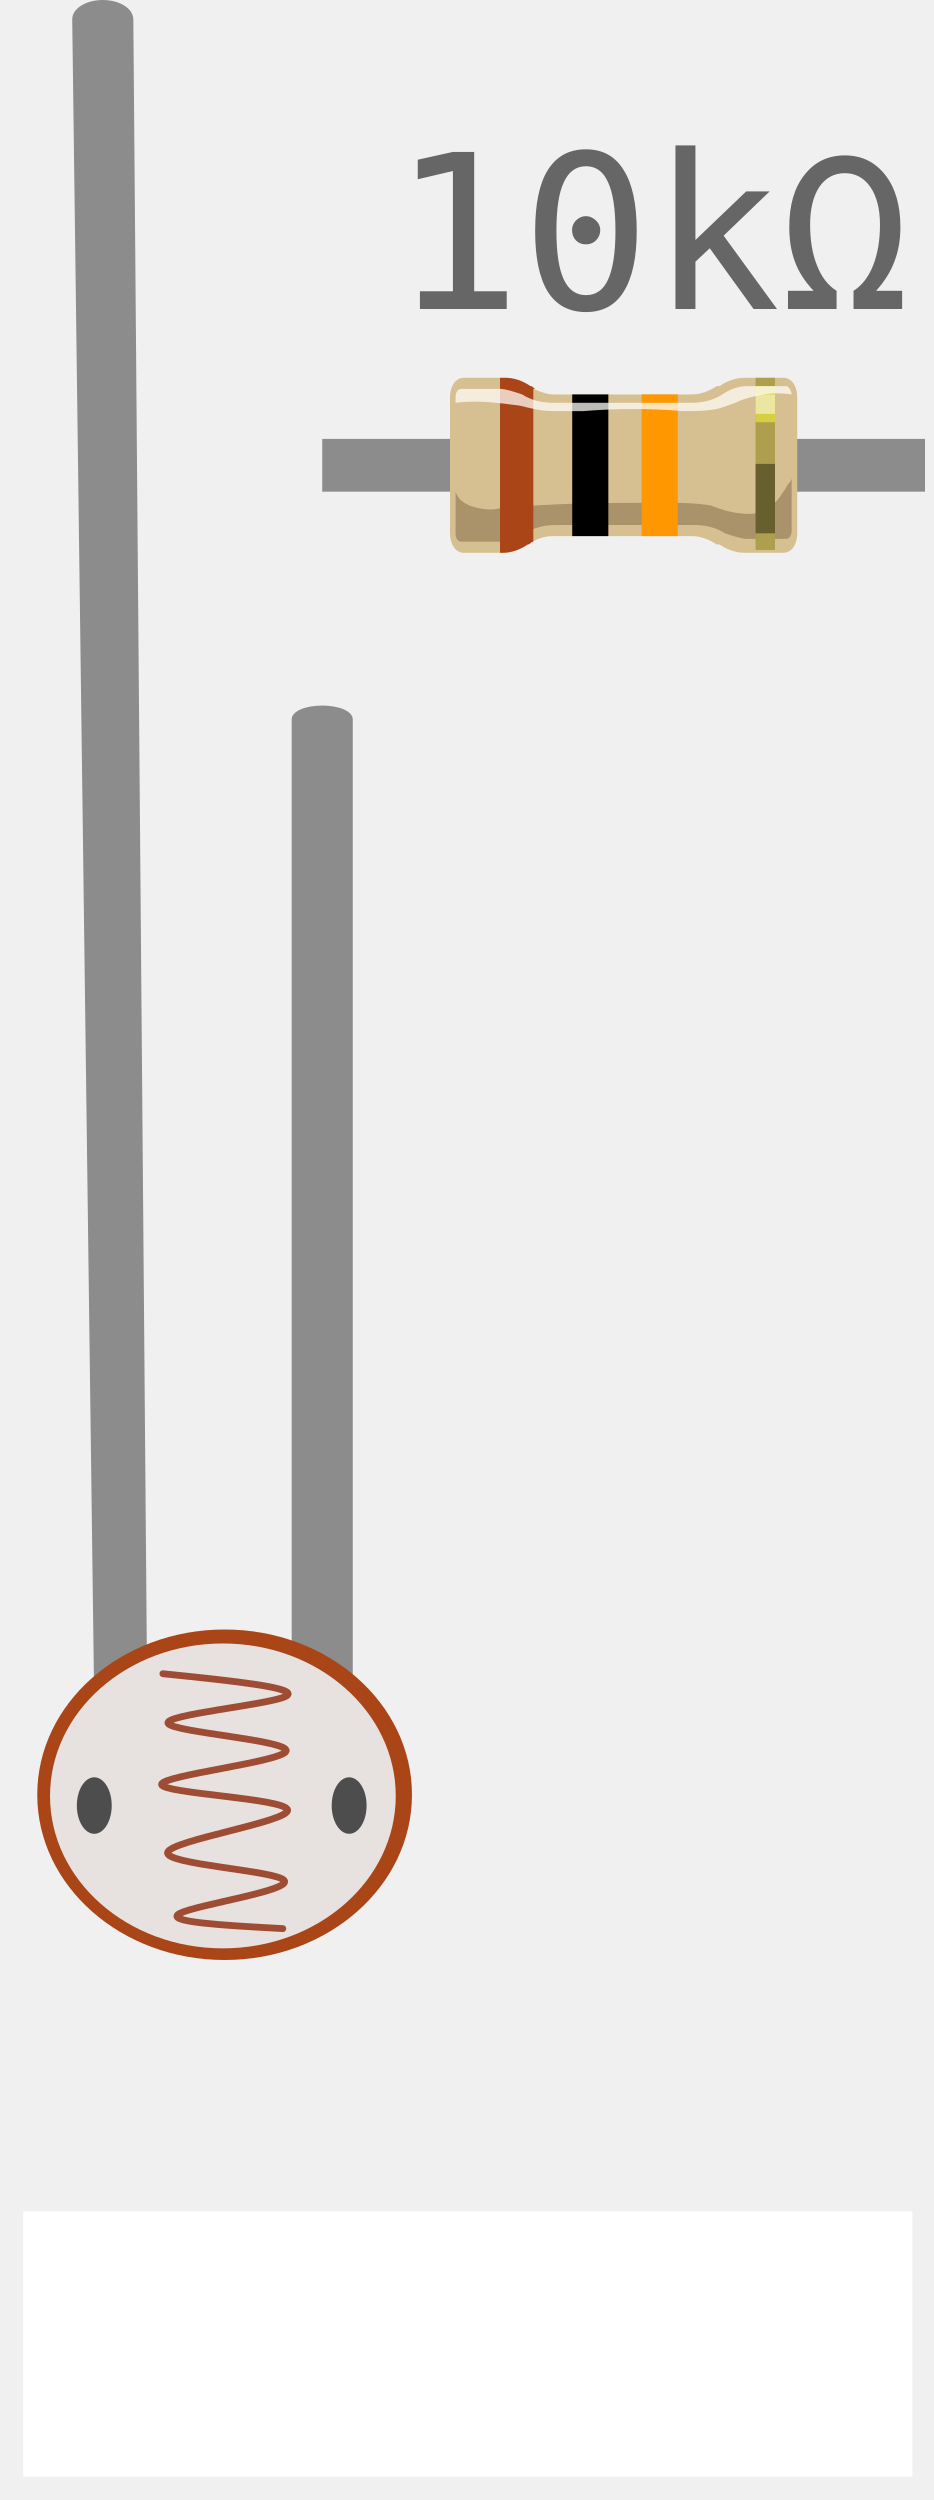
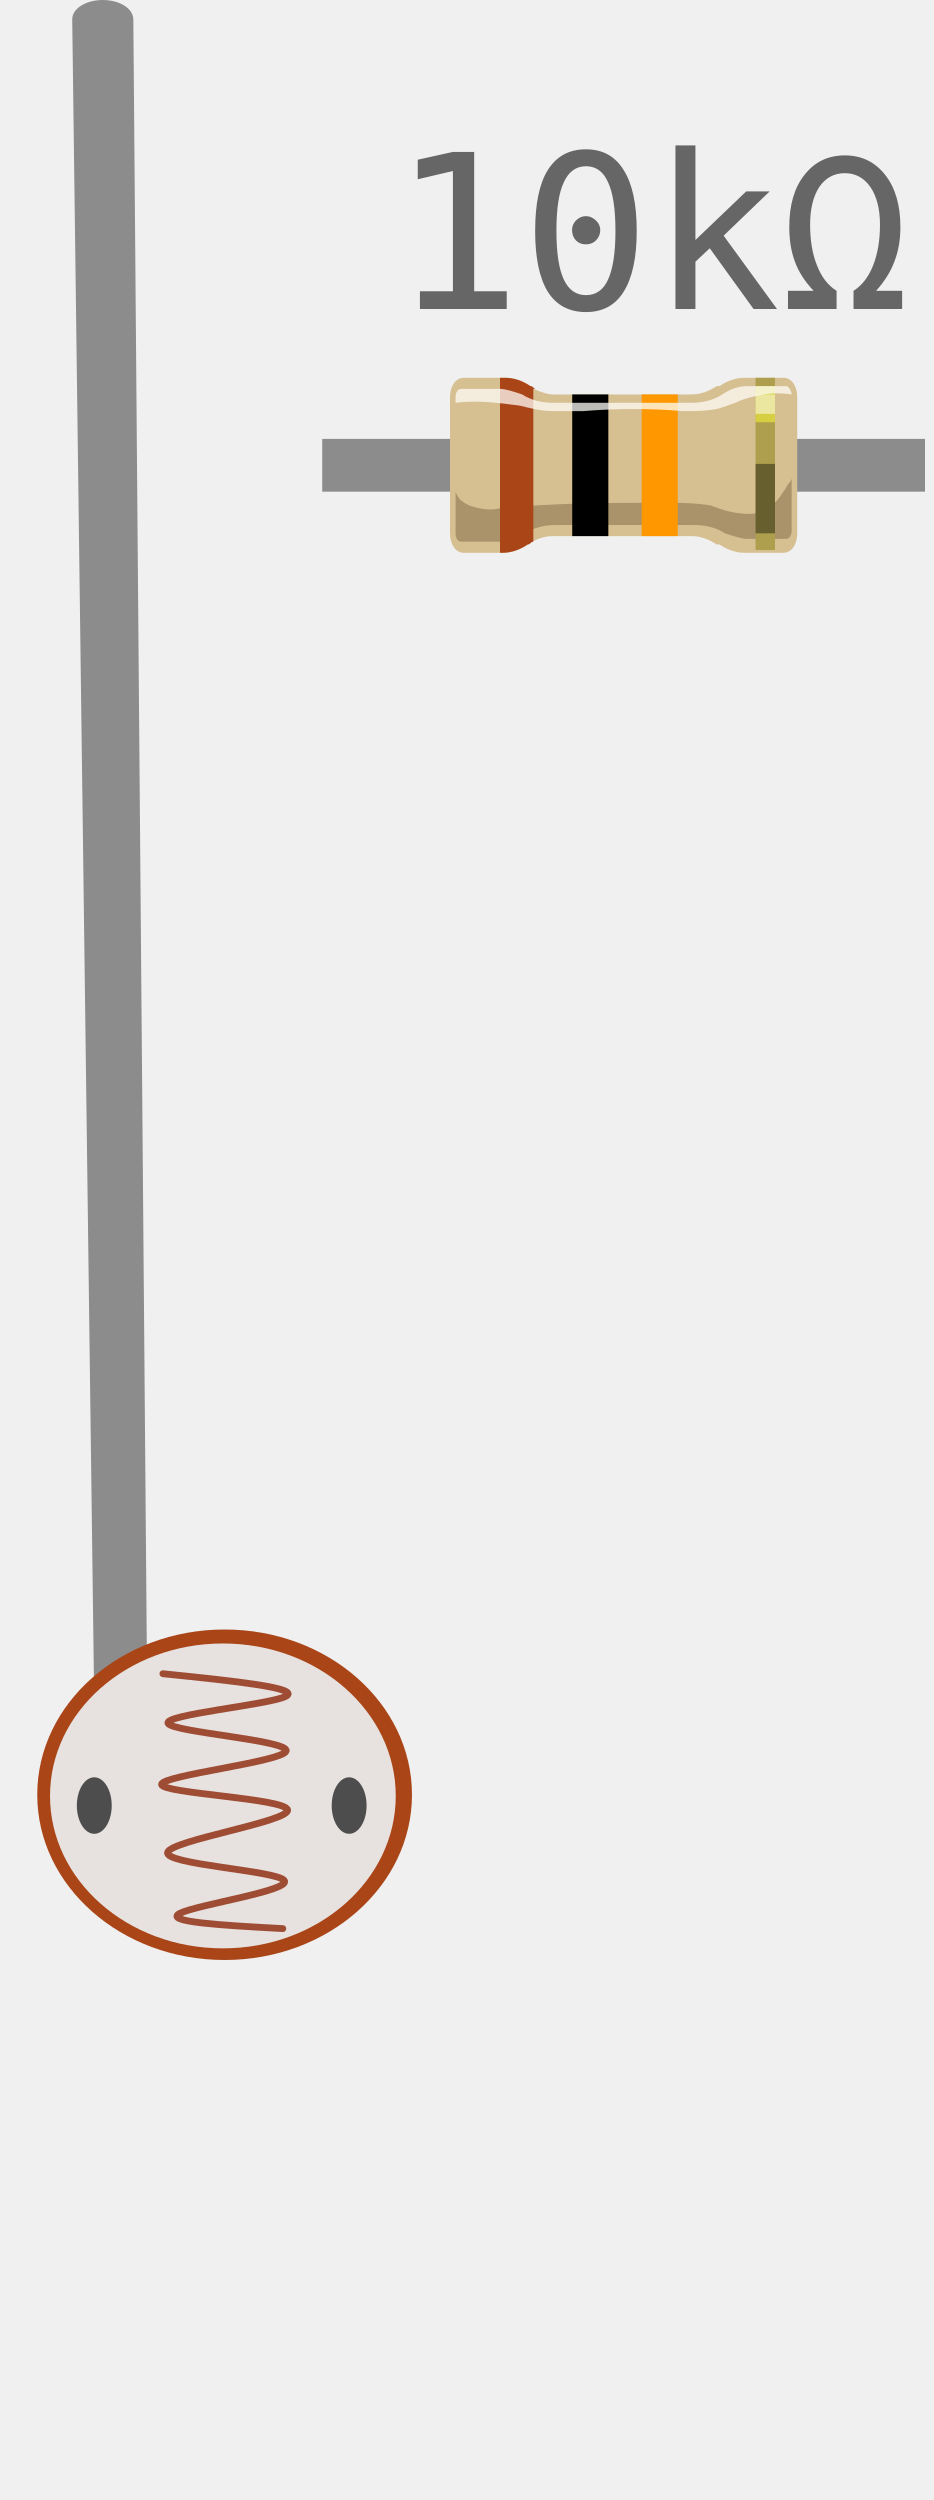
<svg xmlns="http://www.w3.org/2000/svg" version="1.1" id="Layer_1" x="0px" y="0px" viewBox="0 0 33.6 90" xml:space="preserve" width="33.6" height="90">
  <defs id="defs71" />
-   <rect y="79.61" x="0.838" height="9.552" width="32.009" id="rect4526" style="fill:#ffffff;fill-opacity:1;stroke:none;stroke-width:3.939;stroke-linecap:round;stroke-linejoin:round;stroke-miterlimit:4;stroke-dasharray:none;stroke-opacity:1" />
-   <path id="path9" d="m 12.7,60.5 1.2,1.4 h -1 l -2.4,-1.4 v -34.6 c 0,-0.3 0.5,-0.5 1.1,-0.5 v 0 c 0.6,0 1.1,0.2 1.1,0.5 z" style="fill:#8c8c8c" class="st1" />
  <path id="path11" d="M 3.4,61.9 H 5.306 L 4.8,0.7 C 4.797,0.3 4.3,2e-6 3.7,2e-6 v 0 0 c -0.6,0 -1.1,0.3 -1.1,0.7 v 0 z" style="fill:#8c8c8c" class="st1" />
  <text id="text4514" y="11.125" x="14.103" style="font-style:normal;font-variant:normal;font-weight:normal;font-stretch:normal;font-size:7.744px;line-height:1.25;font-family:consolas;-inkscape-font-specification:consolas;letter-spacing:0px;word-spacing:0px;fill:#666666;fill-opacity:1;stroke:none;stroke-width:0.968" xml:space="preserve">
    <tspan style="fill:#666666;stroke-width:0.968" y="11.125" x="14.103" id="tspan4512">10kΩ</tspan>
  </text>
-   <text id="text4524" y="88.48" x="1.868" style="font-style:normal;font-variant:normal;font-weight:normal;font-stretch:normal;font-size:32.793px;line-height:1.25;font-family:consolas;-inkscape-font-specification:consolas;letter-spacing:0px;word-spacing:0px;fill:#000000;fill-opacity:1;stroke:none;stroke-width:0.82" xml:space="preserve">
-     <tspan style="font-size:10.931px;stroke-width:0.82" y="116.934" x="1.868" id="tspan4522" />
+   <text xml:space="preserve" style="font-style:normal;font-variant:normal;font-weight:normal;font-stretch:normal;font-size:32.793px;line-height:1.25;font-family:consolas;-inkscape-font-specification:consolas;letter-spacing:0px;word-spacing:0px;fill:#000000;fill-opacity:1;stroke:none;stroke-width:0.82" x="1.868" y="77.58" id="text4524">
+     <tspan id="tspan4522" x="1.868" y="106.034" style="font-size:10.931px;stroke-width:0.82" />
  </text>
  <rect id="rect41" height="1.9" width="21.7" style="fill:#8c8c8c" class="st1" y="15.8" x="11.6" />
  <rect x="12" y="15.8" class="st10" style="fill:none" width="3.2" height="1.9" id="rect45" />
  <path class="st11" style="fill:#d6bf90" d="m 19,13.9 c -0.3,-0.2 -0.6,-0.3 -0.9,-0.3 h -1.4 c -0.3,0 -0.5,0.3 -0.5,0.7 v 4.9 c 0,0.4 0.2,0.7 0.5,0.7 h 1.4 c 0.3,0 0.6,-0.1 0.9,-0.3 v 0 c 0.3,-0.2 0.6,-0.3 0.9,-0.3 h 5 c 0.3,0 0.6,0.1 0.9,0.3 h 0.1 c 0.3,0.2 0.6,0.3 0.9,0.3 h 1.4 c 0.3,0 0.5,-0.3 0.5,-0.7 v -4.9 c 0,-0.4 -0.2,-0.7 -0.5,-0.7 h -1.4 c -0.3,0 -0.6,0.1 -0.9,0.3 h -0.1 c -0.3,0.2 -0.6,0.3 -0.9,0.3 h -5 c -0.2,0 -0.5,-0.1 -0.9,-0.3 z" id="path47" />
  <path class="st12" style="fill:#aa936b" d="m 28.4,17.4 c -0.1,0.1 -0.1,0.2 -0.2,0.3 -0.3,0.5 -0.7,0.8 -1.2,0.8 -0.5,0 -0.9,-0.1 -1.4,-0.3 -0.6,-0.1 -1.1,-0.1 -1.7,-0.1 -2,0 -3.9,0 -5.9,0.2 -0.4,0.1 -0.8,0 -1.1,-0.1 -0.2,-0.1 -0.4,-0.2 -0.5,-0.5 v 1.5 c 0,0.2 0.1,0.3 0.2,0.3 H 18 c 0.3,0 0.6,-0.1 0.9,-0.3 0.3,-0.2 0.7,-0.3 1.1,-0.3 h 5 c 0.4,0 0.8,0.1 1.1,0.3 0.3,0.1 0.6,0.2 0.8,0.2 h 1.4 c 0.1,0 0.2,-0.1 0.2,-0.3 v -1.9 c 0,0.1 -0.1,0.2 -0.1,0.2 z" id="path49" />
  <g id="g51" transform="translate(0,-1.099998)">
    <rect x="27.2" y="14.7" class="st13" style="fill:#ad9f4e" width="0.7" height="6.2" id="rect53" />
    <rect x="27.2" y="17.8" class="st14" style="opacity:0.4" width="0.7" height="2.5" id="rect55" />
    <rect x="27.2" y="15" class="st15" style="opacity:0.5;fill:#ffff33" width="0.7" height="1.3" id="rect57" />
    <rect x="27.2" y="15.3" class="st16" style="opacity:0.5;fill:#ffffff" width="0.7" height="0.7" id="rect59" />
  </g>
  <rect x="23.1" y="14.2" class="st17" style="fill:#ff9700;fill-opacity:1" width="1.3" height="5.1" id="rect61" />
  <rect x="20.6" y="14.2" class="st18" style="fill:#000000;fill-opacity:1" width="1.3" height="5.1" id="rect63" />
  <path class="st18" style="fill:#aa4518;fill-opacity:1" d="m 19.3,14 c -0.1,0 -0.1,-0.1 -0.2,-0.1 v 0 c -0.3,-0.2 -0.6,-0.3 -0.9,-0.3 H 18 v 6.3 h 0.1 c 0.3,0 0.6,-0.1 0.9,-0.3 v 0 c 0.1,0 0.1,-0.1 0.2,-0.1 v -5.5 z" id="path65" />
  <path class="st19" style="opacity:0.74;fill:#fffdfa" d="m 18.7,14.6 c 0.4,0.1 0.8,0.2 1.2,0.2 0.4,0 0.7,0 1.1,0 1.2,-0.1 2.4,-0.1 3.6,0 0.4,0 0.9,0 1.3,-0.1 0.3,-0.1 0.6,-0.2 0.8,-0.3 0.6,-0.2 1.2,-0.3 1.8,-0.2 0,-0.1 -0.1,-0.3 -0.2,-0.3 h -1.4 c -0.3,0 -0.6,0.1 -0.9,0.3 -0.3,0.2 -0.7,0.3 -1.1,0.3 h -5 c -0.4,0 -0.8,-0.1 -1.1,-0.3 -0.3,-0.1 -0.6,-0.2 -0.8,-0.2 h -1.4 c -0.1,0 -0.2,0.1 -0.2,0.3 v 0.2 c 0.8,-0.1 1.5,0 2.3,0.1 z" id="path67" />
  <ellipse style="fill:#aa4518;fill-opacity:1;stroke:none;stroke-width:3.559;stroke-linecap:round;stroke-linejoin:round;stroke-miterlimit:4;stroke-dasharray:none;stroke-opacity:1" id="path4569" ry="5.949" rx="6.745" cy="64.611" cx="8.086" />
  <ellipse style="fill:#e7e1df;fill-opacity:1;stroke:none;stroke-width:3.283;stroke-linecap:round;stroke-linejoin:round;stroke-miterlimit:4;stroke-dasharray:none;stroke-opacity:1" id="path4569-5" ry="5.488" rx="6.223" cy="64.653" cx="8.024" />
  <ellipse style="fill:#4d4d4d;fill-opacity:1;stroke:none;stroke-width:4;stroke-linecap:round;stroke-linejoin:round;stroke-miterlimit:4;stroke-dasharray:none;stroke-opacity:1" id="path4607" cx="3.394" cy="65" rx="0.628" ry="1.017" />
  <ellipse style="fill:#4d4d4d;fill-opacity:1;stroke:none;stroke-width:4;stroke-linecap:round;stroke-linejoin:round;stroke-miterlimit:4;stroke-dasharray:none;stroke-opacity:1" id="path4607-3" cx="12.569" cy="65" rx="0.628" ry="1.017" />
  <path style="fill:none;stroke:#9e4c34;stroke-width:0.246;stroke-linecap:round;stroke-linejoin:miter;stroke-miterlimit:4;stroke-dasharray:none;stroke-opacity:1" d="m 5.865,60.254 c 2.522,0.258 5.042,0.517 4.411,0.82 -0.631,0.304 -4.417,0.653 -4.224,0.971 0.193,0.318 4.36,0.604 4.249,0.991 -0.111,0.387 -4.504,0.876 -4.483,1.205 0.021,0.328 4.454,0.496 4.535,0.915 0.081,0.419 -4.193,1.089 -4.319,1.529 -0.125,0.44 3.896,0.649 4.196,1.009 0.301,0.359 -3.122,0.869 -3.75,1.184 -0.628,0.314 1.536,0.433 3.7,0.552" id="path4630" />
</svg>
